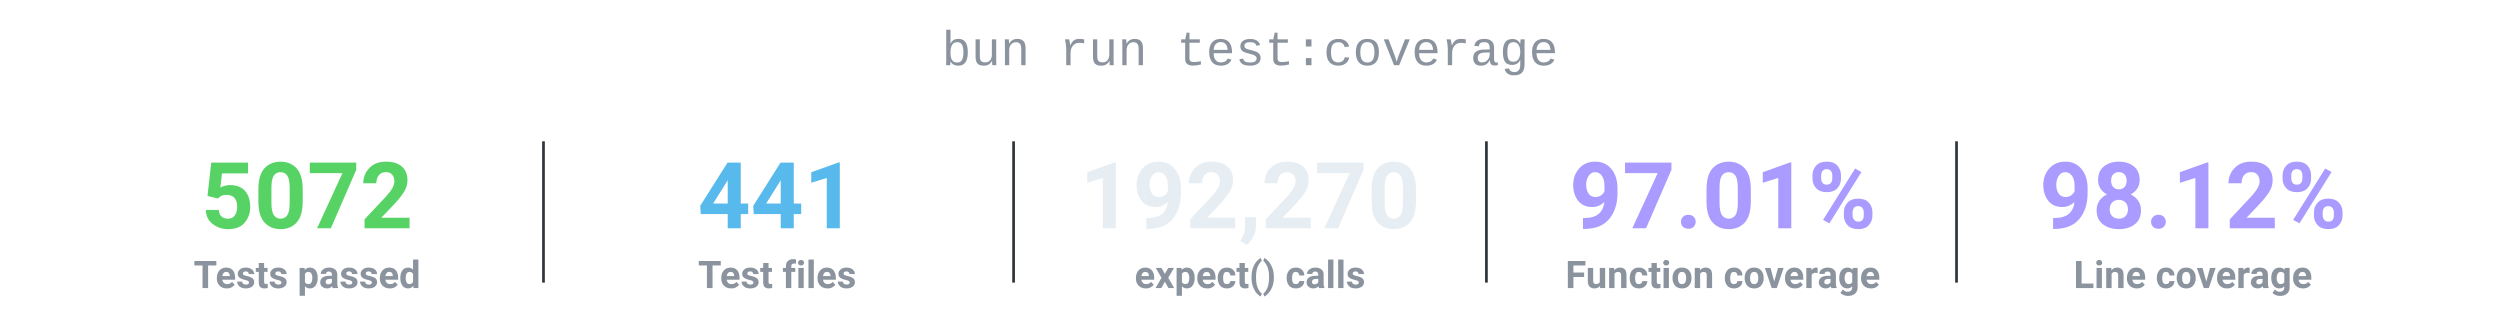
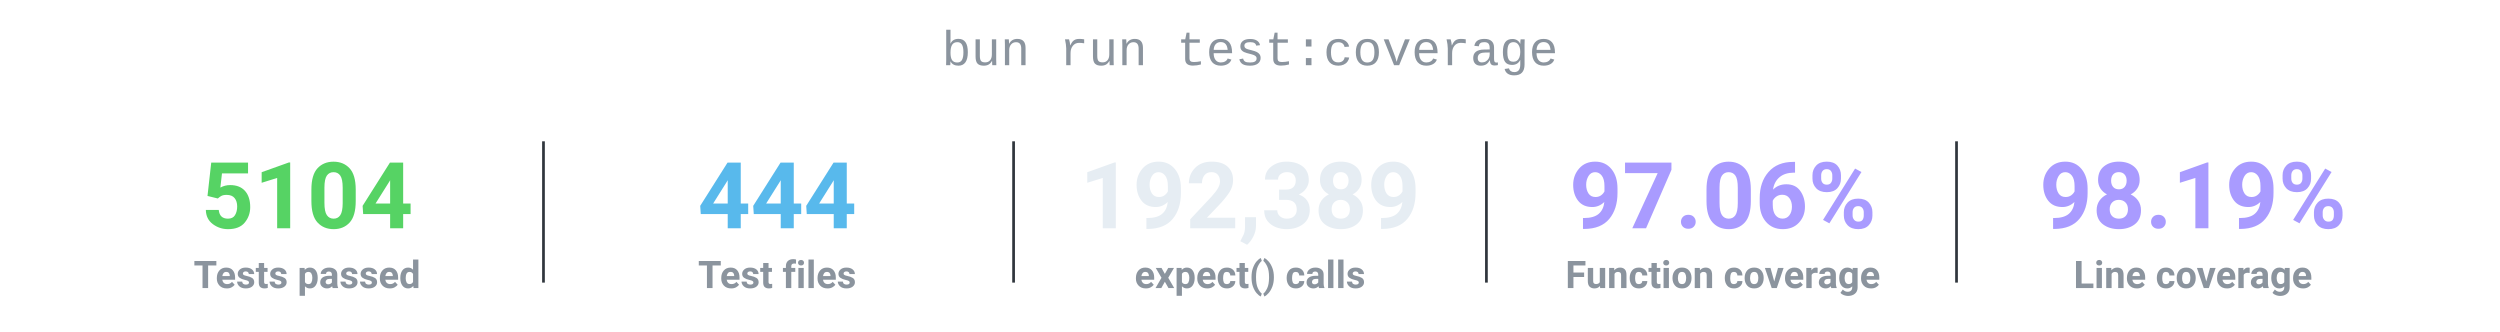
- <svg xmlns="http://www.w3.org/2000/svg" viewBox="0 0 920 122" width="920" height="122" role="img" aria-label="bun run test:coverage — 5072 tests passed, 441 test files, 192,270 expect() calls, 97.01% function coverage, 98.12% line coverage">
+ <svg xmlns="http://www.w3.org/2000/svg" viewBox="0 0 920 122" width="920" height="122" role="img" aria-label="bun run test:coverage — 5104 tests passed, 444 test files, 192,389 expect() calls, 97.06% function coverage, 98.19% line coverage">
  <style>
    .cmd { font-family: ui-monospace, SFMono-Regular, 'SF Mono', Menlo, Consolas, 'Liberation Mono', monospace; font-weight: 500; font-size: 18px; }
    .val { font-family: system-ui, -apple-system, BlinkMacSystemFont, 'Segoe UI', Roboto, sans-serif; font-weight: 700; font-size: 34px; }
    .lbl { font-family: system-ui, -apple-system, BlinkMacSystemFont, 'Segoe UI', Roboto, sans-serif; font-weight: 600; font-size: 14px; }
  </style>
  <text x="460" y="24" text-anchor="middle" class="cmd" fill="#8b949e">bun run test:coverage</text>
  <line x1="200" y1="52" x2="200" y2="104" stroke="#30363d" stroke-width="1" />
  <line x1="373" y1="52" x2="373" y2="104" stroke="#30363d" stroke-width="1" />
  <line x1="547" y1="52" x2="547" y2="104" stroke="#30363d" stroke-width="1" />
  <line x1="720" y1="52" x2="720" y2="104" stroke="#30363d" stroke-width="1" />
-   <text x="113" y="84" text-anchor="middle" class="val" fill="#56d364">5072</text>
+   <text x="113" y="84" text-anchor="middle" class="val" fill="#56d364">5104</text>
  <text x="113" y="106" text-anchor="middle" class="lbl" fill="#8b949e">Tests passed</text>
-   <text x="286" y="84" text-anchor="middle" class="val" fill="#58b9ec">441</text>
+   <text x="286" y="84" text-anchor="middle" class="val" fill="#58b9ec">444</text>
  <text x="286" y="106" text-anchor="middle" class="lbl" fill="#8b949e">Test files</text>
-   <text x="460" y="84" text-anchor="middle" class="val" fill="#e6edf3">192,270</text>
+   <text x="460" y="84" text-anchor="middle" class="val" fill="#e6edf3">192,389</text>
  <text x="460" y="106" text-anchor="middle" class="lbl" fill="#8b949e">expect() calls</text>
-   <text x="634" y="84" text-anchor="middle" class="val" fill="#a99bff">97.01%</text>
+   <text x="634" y="84" text-anchor="middle" class="val" fill="#a99bff">97.06%</text>
  <text x="634" y="106" text-anchor="middle" class="lbl" fill="#8b949e">Function coverage</text>
-   <text x="807" y="84" text-anchor="middle" class="val" fill="#a99bff">98.12%</text>
+   <text x="807" y="84" text-anchor="middle" class="val" fill="#a99bff">98.19%</text>
  <text x="807" y="106" text-anchor="middle" class="lbl" fill="#8b949e">Line coverage</text>
</svg>
